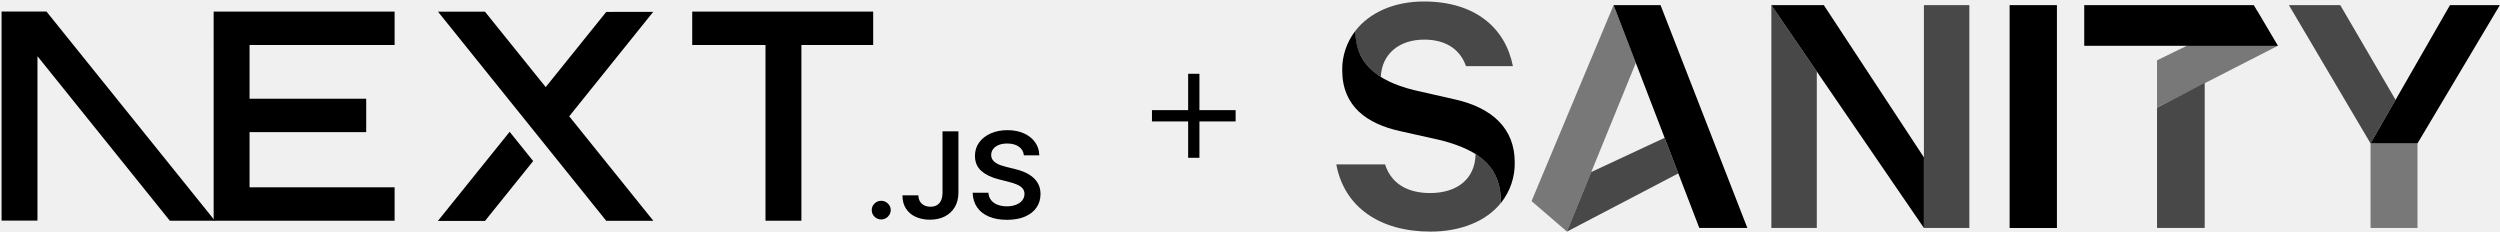
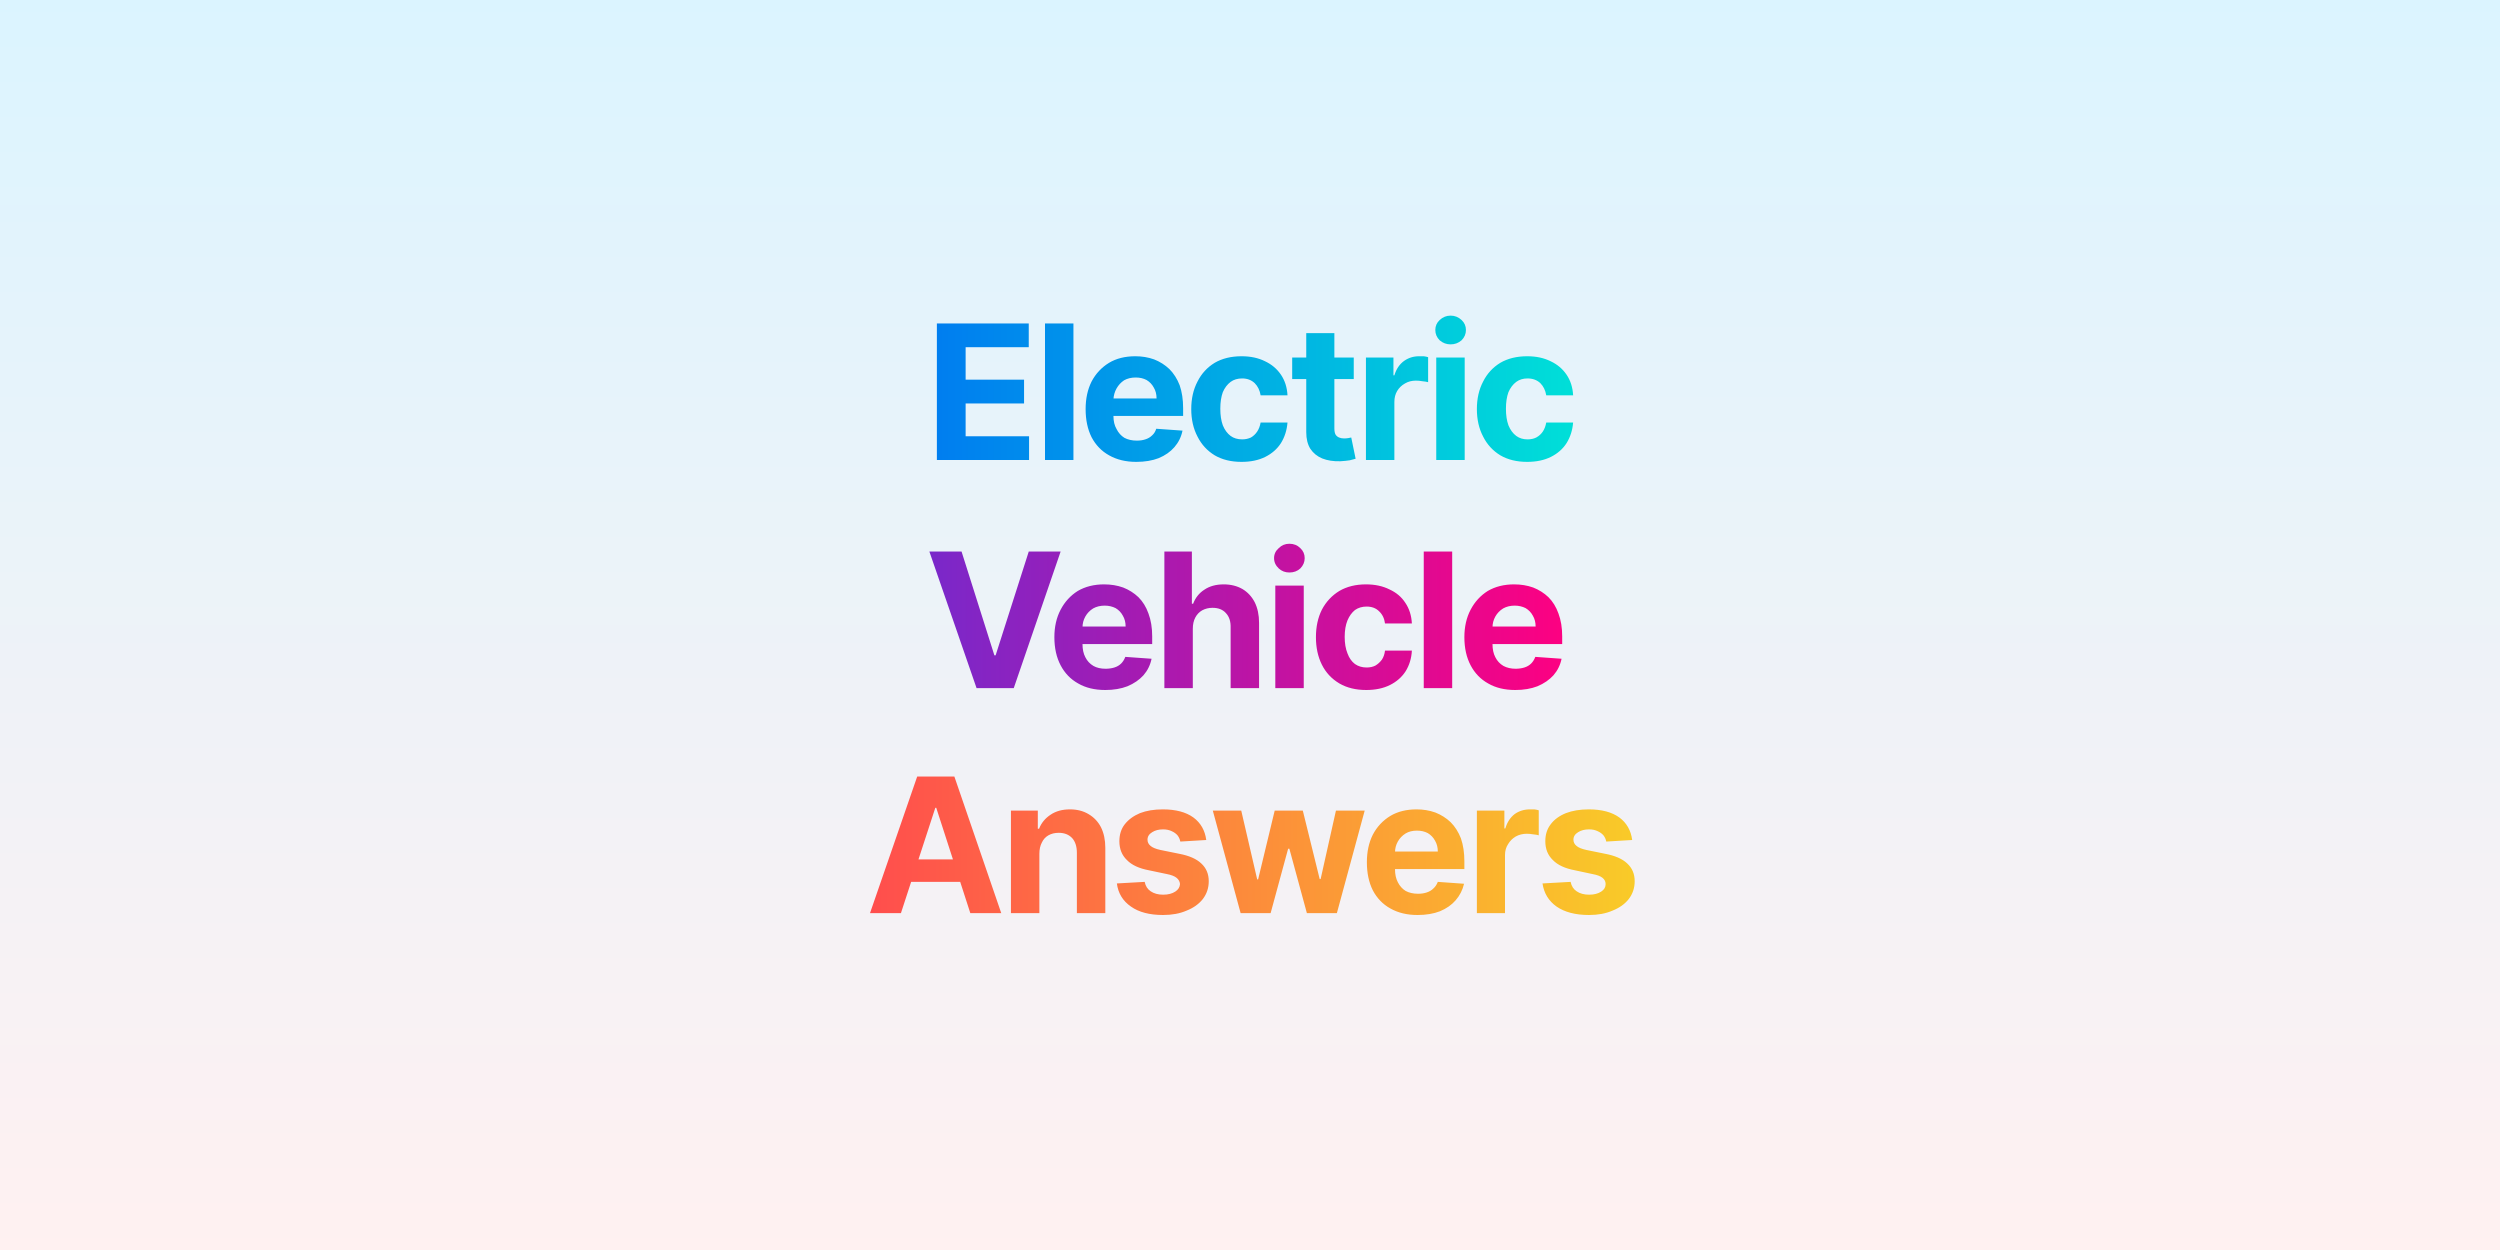
- <svg xmlns="http://www.w3.org/2000/svg" width="1521" height="141" viewBox="0 0 1521 141">
-   <path id="path1" fill="#000000" fill-rule="evenodd" stroke="none" d="M 729.734 67.013 L 729.734 44.894 L 722.866 44.894 L 722.866 67.013 L 700.848 67.013 L 700.848 73.881 L 722.866 73.881 L 722.866 96 L 729.734 96 L 729.734 73.881 L 751.752 73.881 L 751.752 67.013 Z" />
-   <g id="next">
-     <path id="Path" fill="#000000" stroke="none" d="M 421.149 7.053 L 531.248 7.053 L 531.248 27.374 L 487.572 27.374 L 487.572 134.282 L 465.733 134.282 L 465.733 27.374 L 421.149 27.374 L 421.149 7.053 Z" />
-     <path id="path2" fill="#000000" stroke="none" d="M 240.078 7.053 L 240.078 27.374 L 151.826 27.374 L 151.826 60.065 L 222.798 60.065 L 222.798 80.387 L 151.826 80.387 L 151.826 113.961 L 240.078 113.961 L 240.078 134.282 L 129.988 134.282 L 129.988 27.374 L 129.979 27.374 L 129.979 7.053 L 240.078 7.053 Z" />
-     <path id="path3" fill="#000000" stroke="none" d="M 295.053 7.106 L 266.475 7.106 L 368.838 134.336 L 397.5 134.336 L 346.312 70.765 L 397.418 7.203 L 368.838 7.247 L 332.003 52.994 L 295.053 7.106 Z" />
-     <path id="path4" fill="#000000" stroke="none" d="M 324.38 97.987 L 310.068 80.192 L 266.393 134.433 L 295.053 134.433 L 324.38 97.987 Z" />
-     <path id="path5" fill="#000000" fill-rule="evenodd" stroke="none" d="M 130.754 134.282 L 28.253 7 L 0.956 7 L 0.956 134.229 L 22.793 134.229 L 22.793 34.195 L 103.32 134.282 L 130.754 134.282 Z" />
-     <path id="path6" fill="#000000" stroke="none" d="M 536.157 133.505 C 534.557 133.505 533.197 132.951 532.058 131.843 C 530.919 130.735 530.356 129.394 530.37 127.804 C 530.356 126.259 530.919 124.932 532.058 123.824 C 533.197 122.716 534.557 122.162 536.157 122.162 C 537.695 122.162 539.041 122.716 540.18 123.824 C 541.335 124.932 541.911 126.259 541.927 127.804 C 541.911 128.854 541.645 129.816 541.112 130.677 C 540.565 131.552 539.871 132.237 538.996 132.733 C 538.138 133.243 537.191 133.505 536.157 133.505 Z" />
-     <path id="path7" fill="#000000" stroke="none" d="M 573.429 79.907 L 583.106 79.907 L 583.106 117.19 C 583.092 120.616 582.35 123.547 580.902 126.011 C 579.437 128.475 577.409 130.356 574.806 131.683 C 572.216 132.995 569.182 133.666 565.735 133.666 C 562.583 133.666 559.757 133.097 557.242 131.989 C 554.726 130.881 552.729 129.219 551.264 127.032 C 549.784 124.844 549.058 122.118 549.058 118.852 L 558.751 118.852 C 558.766 120.281 559.092 121.52 559.712 122.555 C 560.333 123.591 561.192 124.378 562.287 124.932 C 563.396 125.486 564.67 125.763 566.104 125.763 C 567.658 125.763 568.99 125.442 570.07 124.786 C 571.149 124.144 571.979 123.182 572.556 121.899 C 573.118 120.631 573.415 119.056 573.429 117.19 L 573.429 79.907 Z" />
-     <path id="path8" fill="#000000" stroke="none" d="M 622.923 94.488 C 622.687 92.228 621.651 90.464 619.846 89.21 C 618.025 87.941 615.673 87.314 612.787 87.314 C 610.761 87.314 609.015 87.62 607.565 88.218 C 606.115 88.831 604.99 89.647 604.22 90.682 C 603.452 91.718 603.067 92.899 603.036 94.226 C 603.036 95.334 603.302 96.296 603.821 97.098 C 604.339 97.914 605.034 98.6 605.937 99.154 C 606.824 99.722 607.815 100.189 608.897 100.568 C 609.991 100.947 611.086 101.268 612.181 101.53 L 617.226 102.77 C 619.254 103.236 621.222 103.863 623.101 104.665 C 624.98 105.452 626.682 106.459 628.175 107.669 C 629.671 108.879 630.854 110.337 631.727 112.043 C 632.6 113.749 633.044 115.746 633.044 118.05 C 633.044 121.156 632.245 123.882 630.631 126.244 C 629.019 128.592 626.696 130.429 623.648 131.756 C 620.614 133.068 616.945 133.739 612.625 133.739 C 608.452 133.739 604.812 133.097 601.75 131.814 C 598.672 130.546 596.274 128.679 594.543 126.23 C 592.812 123.78 591.88 120.791 591.747 117.277 L 601.336 117.277 C 601.469 119.114 602.061 120.645 603.067 121.885 C 604.087 123.109 605.419 124.013 607.047 124.626 C 608.69 125.224 610.523 125.53 612.551 125.53 C 614.667 125.53 616.531 125.209 618.144 124.582 C 619.742 123.955 620.999 123.08 621.903 121.943 C 622.82 120.82 623.279 119.493 623.293 117.977 C 623.279 116.592 622.864 115.44 622.065 114.536 C 621.251 113.632 620.127 112.874 618.691 112.262 C 617.242 111.649 615.554 111.095 613.631 110.614 L 607.506 109.068 C 603.081 107.946 599.574 106.24 597.014 103.951 C 594.44 101.662 593.167 98.629 593.167 94.823 C 593.167 91.703 594.025 88.962 595.758 86.614 C 597.472 84.267 599.826 82.444 602.8 81.147 C 605.789 79.835 609.163 79.193 612.92 79.193 C 616.738 79.193 620.082 79.835 622.968 81.147 C 625.852 82.444 628.118 84.252 629.759 86.556 C 631.402 88.86 632.26 91.499 632.305 94.488 L 622.923 94.488 Z" />
-   </g>
-   <g id="sanity">
-     <path id="path9" fill="#000000" stroke="none" opacity="0.7" d="M 1341.334 50.482 L 1341.334 138.687 L 1312.343 138.687 L 1312.343 65.541 L 1341.334 50.482 Z" />
-     <path id="path10" fill="#000000" stroke="none" opacity="0.7" d="M 953.346 140.905 L 1021.095 105.482 L 1012.743 83.848 L 968.14 104.648 L 953.346 140.905 Z" />
-     <path id="path11" fill="#000000" stroke="none" opacity="0.5" d="M 1312.343 65.466 L 1385.843 27.853 L 1373.424 6.851 L 1312.343 36.701 L 1312.343 65.466 Z" />
-     <path id="path12" fill="#000000" stroke="none" opacity="0.7" d="M 1105.342 43.497 L 1105.342 138.687 L 1077.696 138.687 L 1077.696 3.123 L 1105.342 43.497 Z" />
-     <path id="path13" fill="#000000" stroke="none" opacity="0.5" d="M 995.237 38.235 L 953.346 140.905 L 931.801 122.358 L 981.714 3.123 L 995.237 38.235 Z" />
-     <path id="path14" fill="#000000" stroke="none" d="M 981.714 3.123 L 1010.272 3.123 L 1063.092 138.687 L 1033.86 138.687 L 981.714 3.123 Z" />
-     <path id="path15" fill="#000000" stroke="none" d="M 1109.618 3.123 L 1170.508 95.74 L 1170.508 138.687 L 1077.696 3.123 L 1109.618 3.123 Z" />
-     <path id="path16" fill="#000000" stroke="none" d="M 1251.429 3.123 L 1222.653 3.123 L 1222.653 138.71 L 1251.429 138.71 L 1251.429 3.123 Z" />
-     <path id="path17" fill="#000000" stroke="none" d="M 1312.343 27.852 L 1268.051 27.852 L 1268.051 3.123 L 1371.215 3.123 L 1385.843 27.852 L 1341.334 27.852 L 1312.343 27.852 Z" />
-     <path id="path18" fill="#000000" stroke="none" opacity="0.5" d="M 1470.799 87.246 L 1470.799 138.687 L 1442.24 138.687 L 1442.24 87.246" />
-     <path id="path19" fill="#000000" stroke="none" d="M 1442.24 87.245 L 1490.566 3.123 L 1520.905 3.123 L 1470.799 87.245 L 1442.24 87.245 Z" />
-     <path id="path20" fill="#000000" stroke="none" opacity="0.7" d="M 1442.24 87.245 L 1392.568 3.123 L 1423.817 3.123 L 1457.469 60.77 L 1442.24 87.245 Z" />
-     <path id="path21" fill="#000000" stroke="none" d="M 824.602 18.768 C 824.602 37.645 836.467 48.878 860.223 54.8 L 885.395 60.534 C 907.877 65.607 921.569 78.208 921.569 98.738 C 921.744 107.681 918.784 116.412 913.186 123.467 C 913.186 102.985 902.401 91.918 876.388 85.264 L 851.672 79.742 C 831.88 75.306 816.603 64.947 816.603 42.648 C 816.499 34.037 819.313 25.636 824.602 18.768" />
-     <path id="path22" fill="#000000" stroke="none" opacity="0.7" d="M 1170.508 88.78 L 1170.508 3.123 L 1198.154 3.123 L 1198.154 138.687 L 1170.508 138.687 L 1170.508 88.78 Z" />
-     <path id="path23" fill="#000000" stroke="none" opacity="0.7" d="M 897.717 93.711 C 908.454 100.46 913.161 109.898 913.161 123.443 C 904.275 134.628 888.662 140.905 870.311 140.905 C 839.422 140.905 817.804 125.968 813 100.011 L 842.664 100.011 C 846.483 111.928 856.596 117.449 870.094 117.449 C 886.572 117.449 897.525 108.813 897.741 93.664" />
-     <path id="path24" fill="#000000" stroke="none" opacity="0.7" d="M 840.021 46.754 C 835.119 43.891 831.096 39.778 828.381 34.851 C 825.666 29.923 824.36 24.366 824.601 18.768 C 833.176 7.677 848.092 0.905 866.275 0.905 C 897.74 0.905 915.947 17.234 920.439 40.217 L 891.904 40.217 C 888.757 31.156 880.879 24.101 866.515 24.101 C 851.167 24.101 840.694 32.879 840.094 46.754" />
-   </g>
+ <svg xmlns="http://www.w3.org/2000/svg" width="800" height="400" viewBox="0 0 800 400">
+   <defs>
+     <pattern id="satori_pattern_id_0" x="0" y="0" width="1" height="1" patternUnits="objectBoundingBox">
+       <linearGradient id="satori_biid_0" x1="0" y1="0" x2="0" y2="1">
+         <stop offset="0%" stop-color="#dbf4ff" />
+         <stop offset="100%" stop-color="#fff1f1" />
+       </linearGradient>
+       <rect x="0" y="0" width="800" height="400" fill="url(#satori_biid_0)" />
+     </pattern>
+   </defs>
+   <mask id="satori_om-id">
+     <rect x="0" y="0" width="800" height="400" fill="#fff" />
+   </mask>
+   <rect x="0" y="0" width="800" height="400" fill="url(#satori_pattern_id_0)" />
+   <clipPath id="satori_bct-id-0">
+     <path d="M329.3 147.2L299.8 147.2L299.8 103.5L329.2 103.5L329.2 111.1L309.0 111.1L309.0 121.5L327.7 121.5L327.7 129.1L309.0 129.1L309.0 139.6L329.3 139.6L329.3 147.2ZM334.4 103.5L343.5 103.5L343.5 147.2L334.4 147.2L334.4 103.5ZM363.6 147.8L363.6 147.8Q358.6 147.8 354.9 145.7Q351.3 143.7 349.3 139.9Q347.4 136.1 347.4 130.9L347.4 130.9Q347.4 125.9 349.3 122.1Q351.3 118.3 354.9 116.1Q358.4 114.0 363.3 114.0L363.3 114.0Q366.5 114.0 369.3 115.0Q372.1 116.1 374.2 118.1Q376.3 120.2 377.5 123.3Q378.6 126.5 378.6 130.6L378.6 130.6L378.6 133.1L351.0 133.1L351.0 127.5L370.1 127.5Q370.1 125.5 369.2 124.0Q368.4 122.5 366.9 121.6Q365.4 120.8 363.4 120.8L363.4 120.8Q361.3 120.8 359.7 121.7Q358.2 122.7 357.3 124.3Q356.4 125.9 356.3 127.8L356.3 127.8L356.3 133.1Q356.3 135.6 357.3 137.3Q358.2 139.1 359.8 140.1Q361.5 141.0 363.8 141.0L363.8 141.0Q365.3 141.0 366.5 140.6Q367.8 140.2 368.7 139.3Q369.6 138.5 370.0 137.2L370.0 137.2L378.4 137.8Q377.8 140.8 375.8 143.1Q373.9 145.3 370.8 146.6Q367.7 147.8 363.6 147.8ZM397.3 147.8L397.3 147.8Q392.3 147.8 388.7 145.7Q385.1 143.5 383.2 139.7Q381.2 135.9 381.2 130.9L381.2 130.9Q381.2 125.9 383.2 122.1Q385.1 118.3 388.7 116.1Q392.3 114.0 397.3 114.0L397.3 114.0Q401.6 114.0 404.8 115.6Q408.0 117.1 409.9 119.9Q411.8 122.7 412.0 126.5L412.0 126.5L403.4 126.5Q403.0 124.1 401.5 122.6Q399.9 121.1 397.5 121.1L397.5 121.1Q395.3 121.1 393.8 122.2Q392.2 123.4 391.3 125.5Q390.5 127.7 390.5 130.8L390.5 130.8Q390.5 133.9 391.3 136.1Q392.2 138.3 393.8 139.5Q395.3 140.6 397.5 140.6L397.5 140.6Q399.0 140.6 400.3 140.0Q401.5 139.3 402.3 138.1Q403.1 136.9 403.4 135.2L403.4 135.2L412.0 135.2Q411.7 138.9 409.9 141.8Q408.1 144.6 404.9 146.2Q401.7 147.8 397.3 147.8ZM413.5 114.4L433.2 114.4L433.2 121.3L413.5 121.3L413.5 114.4ZM418.0 138.3L418.0 106.6L427.0 106.6L427.0 137.1Q427.0 138.4 427.4 139.1Q427.8 139.7 428.5 140.0Q429.2 140.3 430.1 140.3L430.1 140.3Q430.8 140.3 431.4 140.2Q432.0 140.1 432.4 140.0L432.4 140.0L433.8 146.8Q433.1 147.0 431.9 147.3Q430.6 147.5 428.9 147.6L428.9 147.6Q425.6 147.7 423.1 146.7Q420.7 145.7 419.3 143.6Q418.0 141.5 418.0 138.3L418.0 138.3ZM446.2 147.2L437.1 147.2L437.1 114.4L445.9 114.4L445.9 120.1L446.2 120.1Q447.1 117.1 449.3 115.5Q451.4 114.0 454.1 114.0L454.1 114.0Q454.8 114.0 455.6 114.0Q456.4 114.1 457.0 114.3L457.0 114.3L457.0 122.3Q456.3 122.1 455.2 122.0Q454.1 121.8 453.1 121.8L453.1 121.8Q451.1 121.8 449.6 122.7Q448.0 123.6 447.1 125.1Q446.2 126.6 446.2 128.6L446.2 128.6L446.2 147.2ZM468.7 147.2L459.6 147.2L459.6 114.4L468.7 114.4L468.7 147.2ZM464.2 110.2L464.2 110.2Q462.2 110.2 460.7 108.9Q459.3 107.5 459.3 105.6L459.3 105.6Q459.3 103.7 460.7 102.4Q462.2 101.0 464.2 101.0L464.2 101.0Q466.2 101.0 467.7 102.4Q469.1 103.7 469.1 105.6L469.1 105.6Q469.1 107.5 467.7 108.9Q466.2 110.2 464.2 110.2ZM488.7 147.8L488.7 147.8Q483.7 147.8 480.1 145.7Q476.5 143.5 474.6 139.7Q472.6 135.9 472.6 130.9L472.6 130.9Q472.6 125.9 474.6 122.1Q476.5 118.3 480.1 116.1Q483.7 114.0 488.7 114.0L488.7 114.0Q493.0 114.0 496.2 115.6Q499.4 117.1 501.3 119.9Q503.2 122.7 503.4 126.5L503.4 126.5L494.8 126.5Q494.4 124.1 492.9 122.6Q491.3 121.1 488.8 121.1L488.8 121.1Q486.7 121.1 485.2 122.2Q483.6 123.4 482.7 125.5Q481.9 127.7 481.9 130.8L481.9 130.8Q481.9 133.9 482.7 136.1Q483.6 138.3 485.2 139.5Q486.7 140.6 488.8 140.6L488.8 140.6Q490.4 140.6 491.6 140.0Q492.9 139.3 493.7 138.1Q494.5 136.9 494.8 135.2L494.8 135.2L503.4 135.2Q503.1 138.9 501.3 141.8Q499.5 144.6 496.3 146.2Q493.1 147.8 488.7 147.8Z " />
+   </clipPath>
+   <defs>
+     <pattern id="satori_pattern_id-0_0" x="0" y="0" width="1" height="1" patternUnits="objectBoundingBox">
+       <linearGradient id="satori_biid-0_0" x1="0" y1="0" x2="1" y2="0">
+         <stop offset="0%" stop-color="rgb(0,124,240)" />
+         <stop offset="100%" stop-color="rgb(0,223,216)" />
+       </linearGradient>
+       <rect x="0" y="0" width="208" height="73" fill="url(#satori_biid-0_0)" />
+     </pattern>
+   </defs>
+   <mask id="satori_om-id-0">
+     <rect x="296" y="91" width="208" height="73" fill="#fff" />
+   </mask>
+   <rect x="296" y="91" width="208" height="73" fill="url(#satori_pattern_id-0_0)" clip-path="url(#satori_bct-id-0)" />
+   <clipPath id="satori_bct-id-1">
+     <path d="M297.4 176.5L307.7 176.5L318.2 209.7L318.6 209.7L329.2 176.5L339.4 176.5L324.4 220.2L312.5 220.2L297.4 176.5ZM353.7 220.8L353.7 220.8Q348.6 220.8 345.0 218.7Q341.4 216.7 339.4 212.9Q337.4 209.1 337.4 203.9L337.4 203.9Q337.4 198.9 339.4 195.1Q341.4 191.3 344.9 189.1Q348.5 187.0 353.3 187.0L353.3 187.0Q356.6 187.0 359.4 188.0Q362.2 189.1 364.3 191.1Q366.4 193.2 367.5 196.3Q368.7 199.5 368.7 203.6L368.7 203.6L368.7 206.1L341.1 206.1L341.1 200.5L360.2 200.5Q360.2 198.5 359.3 197.0Q358.5 195.5 357.0 194.6Q355.4 193.8 353.5 193.8L353.5 193.8Q351.4 193.8 349.8 194.7Q348.2 195.7 347.3 197.3Q346.4 198.9 346.4 200.8L346.4 200.8L346.4 206.1Q346.4 208.6 347.3 210.3Q348.2 212.1 349.9 213.1Q351.5 214.0 353.8 214.0L353.8 214.0Q355.3 214.0 356.6 213.6Q357.9 213.2 358.8 212.3Q359.6 211.5 360.1 210.2L360.1 210.2L368.5 210.8Q367.9 213.8 365.9 216.1Q363.9 218.3 360.8 219.6Q357.7 220.8 353.7 220.8ZM381.7 201.2L381.7 201.2L381.7 220.2L372.6 220.2L372.6 176.5L381.4 176.5L381.4 193.2L381.8 193.2Q382.9 190.3 385.4 188.7Q387.9 187.0 391.6 187.0L391.6 187.0Q395.0 187.0 397.6 188.5Q400.1 190.0 401.5 192.7Q402.9 195.5 402.9 199.3L402.9 199.3L402.9 220.2L393.8 220.2L393.8 200.9Q393.9 197.9 392.3 196.2Q390.8 194.5 388.0 194.5L388.0 194.5Q386.2 194.5 384.7 195.3Q383.3 196.1 382.5 197.6Q381.7 199.1 381.7 201.2ZM417.2 220.2L408.1 220.2L408.1 187.4L417.2 187.4L417.2 220.2ZM412.6 183.2L412.6 183.2Q410.6 183.2 409.2 181.9Q407.7 180.5 407.7 178.6L407.7 178.6Q407.7 176.7 409.2 175.4Q410.6 174.0 412.6 174.0L412.6 174.0Q414.7 174.0 416.1 175.4Q417.5 176.7 417.5 178.6L417.5 178.6Q417.5 180.5 416.1 181.9Q414.7 183.2 412.6 183.2ZM437.2 220.8L437.2 220.8Q432.2 220.8 428.6 218.7Q424.9 216.5 423.0 212.7Q421.1 208.9 421.1 203.9L421.1 203.9Q421.1 198.9 423.0 195.1Q425.0 191.3 428.6 189.1Q432.2 187.0 437.1 187.0L437.1 187.0Q441.4 187.0 444.6 188.6Q447.9 190.1 449.7 192.9Q451.6 195.7 451.8 199.5L451.8 199.5L443.2 199.5Q442.9 197.1 441.3 195.6Q439.8 194.1 437.3 194.1L437.3 194.1Q435.2 194.1 433.6 195.2Q432.1 196.4 431.2 198.5Q430.3 200.7 430.3 203.8L430.3 203.8Q430.3 206.9 431.2 209.1Q432.0 211.3 433.6 212.5Q435.2 213.6 437.3 213.6L437.3 213.6Q438.9 213.6 440.1 213.0Q441.3 212.3 442.2 211.1Q443.0 209.9 443.2 208.2L443.2 208.2L451.8 208.2Q451.6 211.9 449.8 214.8Q448.0 217.6 444.8 219.2Q441.6 220.8 437.2 220.8ZM455.6 176.5L464.7 176.5L464.7 220.2L455.6 220.2L455.6 176.5ZM484.9 220.8L484.9 220.8Q479.8 220.8 476.2 218.7Q472.6 216.7 470.6 212.9Q468.6 209.1 468.6 203.9L468.6 203.9Q468.6 198.9 470.6 195.1Q472.6 191.3 476.1 189.1Q479.7 187.0 484.5 187.0L484.5 187.0Q487.8 187.0 490.6 188.0Q493.4 189.1 495.5 191.1Q497.6 193.2 498.7 196.3Q499.9 199.5 499.9 203.6L499.9 203.6L499.9 206.1L472.3 206.1L472.3 200.5L491.4 200.5Q491.4 198.5 490.5 197.0Q489.7 195.5 488.2 194.6Q486.6 193.8 484.7 193.8L484.7 193.8Q482.6 193.8 481.0 194.7Q479.4 195.7 478.5 197.3Q477.6 198.9 477.6 200.8L477.6 200.8L477.6 206.1Q477.6 208.6 478.5 210.3Q479.4 212.1 481.1 213.1Q482.8 214.0 485.0 214.0L485.0 214.0Q486.5 214.0 487.8 213.6Q489.1 213.2 490.0 212.3Q490.8 211.5 491.3 210.2L491.3 210.2L499.7 210.8Q499.1 213.8 497.1 216.1Q495.1 218.3 492.0 219.6Q488.9 220.8 484.9 220.8Z " />
+   </clipPath>
+   <defs>
+     <pattern id="satori_pattern_id-1_0" x="0" y="0" width="1" height="1" patternUnits="objectBoundingBox">
+       <linearGradient id="satori_biid-1_0" x1="0" y1="0" x2="1" y2="0">
+         <stop offset="0%" stop-color="rgb(121,40,202)" />
+         <stop offset="100%" stop-color="rgb(255,0,128)" />
+       </linearGradient>
+       <rect x="0" y="0" width="208" height="72" fill="url(#satori_biid-1_0)" />
+     </pattern>
+   </defs>
+   <mask id="satori_om-id-1">
+     <rect x="296" y="164" width="208" height="72" fill="#fff" />
+   </mask>
+   <rect x="296" y="164" width="208" height="72" fill="url(#satori_pattern_id-1_0)" clip-path="url(#satori_bct-id-1)" />
+   <clipPath id="satori_bct-id-2">
+     <path d="M299.3 258.5L288.3 292.2L278.4 292.2L293.5 248.5L305.4 248.5L320.4 292.2L310.5 292.2L299.6 258.5L299.3 258.5ZM287.7 282.2L287.7 275.0L311.0 275.0L311.0 282.2L287.7 282.2ZM332.6 273.2L332.6 273.2L332.6 292.2L323.5 292.2L323.5 259.4L332.1 259.4L332.1 265.2L332.5 265.2Q333.6 262.4 336.2 260.7Q338.7 259.0 342.4 259.0L342.4 259.0Q345.8 259.0 348.3 260.5Q350.9 262.0 352.3 264.7Q353.7 267.5 353.7 271.3L353.7 271.3L353.7 292.2L344.6 292.2L344.6 272.9Q344.6 269.9 343.1 268.2Q341.5 266.5 338.8 266.5L338.8 266.5Q336.9 266.5 335.5 267.3Q334.1 268.1 333.4 269.6Q332.6 271.1 332.6 273.2ZM386.0 268.8L386.0 268.8L377.7 269.3Q377.5 268.2 376.8 267.3Q376.1 266.5 375.0 266.0Q373.8 265.4 372.2 265.4L372.2 265.4Q370.1 265.4 368.7 266.3Q367.2 267.2 367.2 268.7L367.2 268.7Q367.2 269.9 368.2 270.7Q369.1 271.5 371.4 272.0L371.4 272.0L377.3 273.2Q382.1 274.1 384.4 276.3Q386.8 278.5 386.8 282.0L386.8 282.0Q386.8 285.2 384.9 287.7Q383.0 290.1 379.7 291.4Q376.5 292.8 372.2 292.8L372.2 292.8Q365.7 292.8 361.9 290.1Q358.0 287.4 357.4 282.7L357.4 282.7L366.3 282.2Q366.7 284.2 368.2 285.2Q369.8 286.3 372.2 286.3L372.2 286.3Q374.6 286.3 376.1 285.3Q377.5 284.4 377.6 282.9L377.6 282.9Q377.5 281.7 376.5 280.9Q375.5 280.1 373.4 279.7L373.4 279.7L367.7 278.5Q362.9 277.6 360.6 275.2Q358.2 272.9 358.2 269.2L358.2 269.2Q358.2 266.0 359.9 263.8Q361.7 261.5 364.8 260.2Q367.9 259.0 372.1 259.0L372.1 259.0Q378.3 259.0 381.9 261.6Q385.4 264.2 386.0 268.8ZM406.6 292.2L397.0 292.2L388.1 259.4L397.2 259.4L402.3 281.4L402.6 281.4L407.9 259.4L416.9 259.4L422.3 281.3L422.6 281.3L427.5 259.4L436.7 259.4L427.8 292.2L418.2 292.2L412.6 271.6L412.2 271.6L406.6 292.2ZM453.6 292.8L453.6 292.8Q448.6 292.8 444.9 290.7Q441.3 288.7 439.3 284.9Q437.4 281.1 437.4 275.9L437.4 275.9Q437.4 270.9 439.3 267.1Q441.3 263.3 444.9 261.1Q448.4 259.0 453.3 259.0L453.3 259.0Q456.5 259.0 459.3 260.0Q462.1 261.1 464.2 263.1Q466.3 265.2 467.5 268.3Q468.6 271.5 468.6 275.6L468.6 275.6L468.6 278.1L441.0 278.1L441.0 272.5L460.1 272.5Q460.1 270.5 459.2 269.0Q458.4 267.5 456.9 266.6Q455.4 265.8 453.4 265.8L453.4 265.8Q451.3 265.8 449.8 266.7Q448.2 267.7 447.3 269.3Q446.4 270.9 446.4 272.8L446.4 272.8L446.4 278.1Q446.4 280.6 447.3 282.3Q448.2 284.1 449.8 285.1Q451.5 286.0 453.8 286.0L453.8 286.0Q455.3 286.0 456.5 285.6Q457.8 285.2 458.7 284.3Q459.6 283.5 460.1 282.2L460.1 282.2L468.5 282.8Q467.8 285.8 465.8 288.1Q463.9 290.3 460.8 291.6Q457.7 292.8 453.6 292.8ZM481.6 292.2L472.6 292.2L472.6 259.4L481.4 259.4L481.4 265.1L481.7 265.1Q482.6 262.1 484.7 260.5Q486.8 259.0 489.6 259.0L489.6 259.0Q490.3 259.0 491.0 259.0Q491.8 259.1 492.4 259.3L492.4 259.3L492.4 267.3Q491.8 267.1 490.7 267.0Q489.5 266.8 488.6 266.8L488.6 266.8Q486.6 266.8 485.0 267.7Q483.5 268.6 482.6 270.1Q481.6 271.6 481.6 273.6L481.6 273.6L481.6 292.2ZM522.3 268.8L522.3 268.8L514.0 269.3Q513.8 268.2 513.1 267.3Q512.4 266.5 511.3 266.0Q510.1 265.4 508.5 265.4L508.5 265.4Q506.4 265.4 505.0 266.3Q503.5 267.2 503.5 268.7L503.5 268.7Q503.5 269.9 504.5 270.7Q505.4 271.5 507.7 272.0L507.7 272.0L513.6 273.2Q518.4 274.1 520.7 276.3Q523.1 278.5 523.1 282.0L523.1 282.0Q523.1 285.2 521.2 287.7Q519.3 290.1 516.0 291.4Q512.8 292.8 508.5 292.8L508.5 292.8Q502.0 292.8 498.1 290.1Q494.3 287.4 493.6 282.7L493.6 282.7L502.6 282.2Q503.0 284.2 504.5 285.2Q506.1 286.3 508.5 286.3L508.5 286.3Q510.9 286.3 512.4 285.3Q513.8 284.4 513.8 282.9L513.8 282.9Q513.8 281.7 512.8 280.9Q511.8 280.1 509.6 279.7L509.6 279.7L504.0 278.5Q499.2 277.6 496.9 275.2Q494.5 272.9 494.5 269.2L494.5 269.2Q494.5 266.0 496.2 263.8Q497.9 261.5 501.1 260.2Q504.2 259.0 508.4 259.0L508.4 259.0Q514.6 259.0 518.2 261.6Q521.7 264.2 522.3 268.8Z " />
+   </clipPath>
+   <defs>
+     <pattern id="satori_pattern_id-2_0" x="0" y="0" width="1" height="1" patternUnits="objectBoundingBox">
+       <linearGradient id="satori_biid-2_0" x1="0" y1="0" x2="1" y2="0">
+         <stop offset="0%" stop-color="rgb(255,77,77)" />
+         <stop offset="100%" stop-color="rgb(249,203,40)" />
+       </linearGradient>
+       <rect x="0" y="0" width="247" height="73" fill="url(#satori_biid-2_0)" />
+     </pattern>
+   </defs>
+   <mask id="satori_om-id-2">
+     <rect x="277" y="236" width="247" height="73" fill="#fff" />
+   </mask>
+   <rect x="277" y="236" width="247" height="73" fill="url(#satori_pattern_id-2_0)" clip-path="url(#satori_bct-id-2)" />
</svg>
